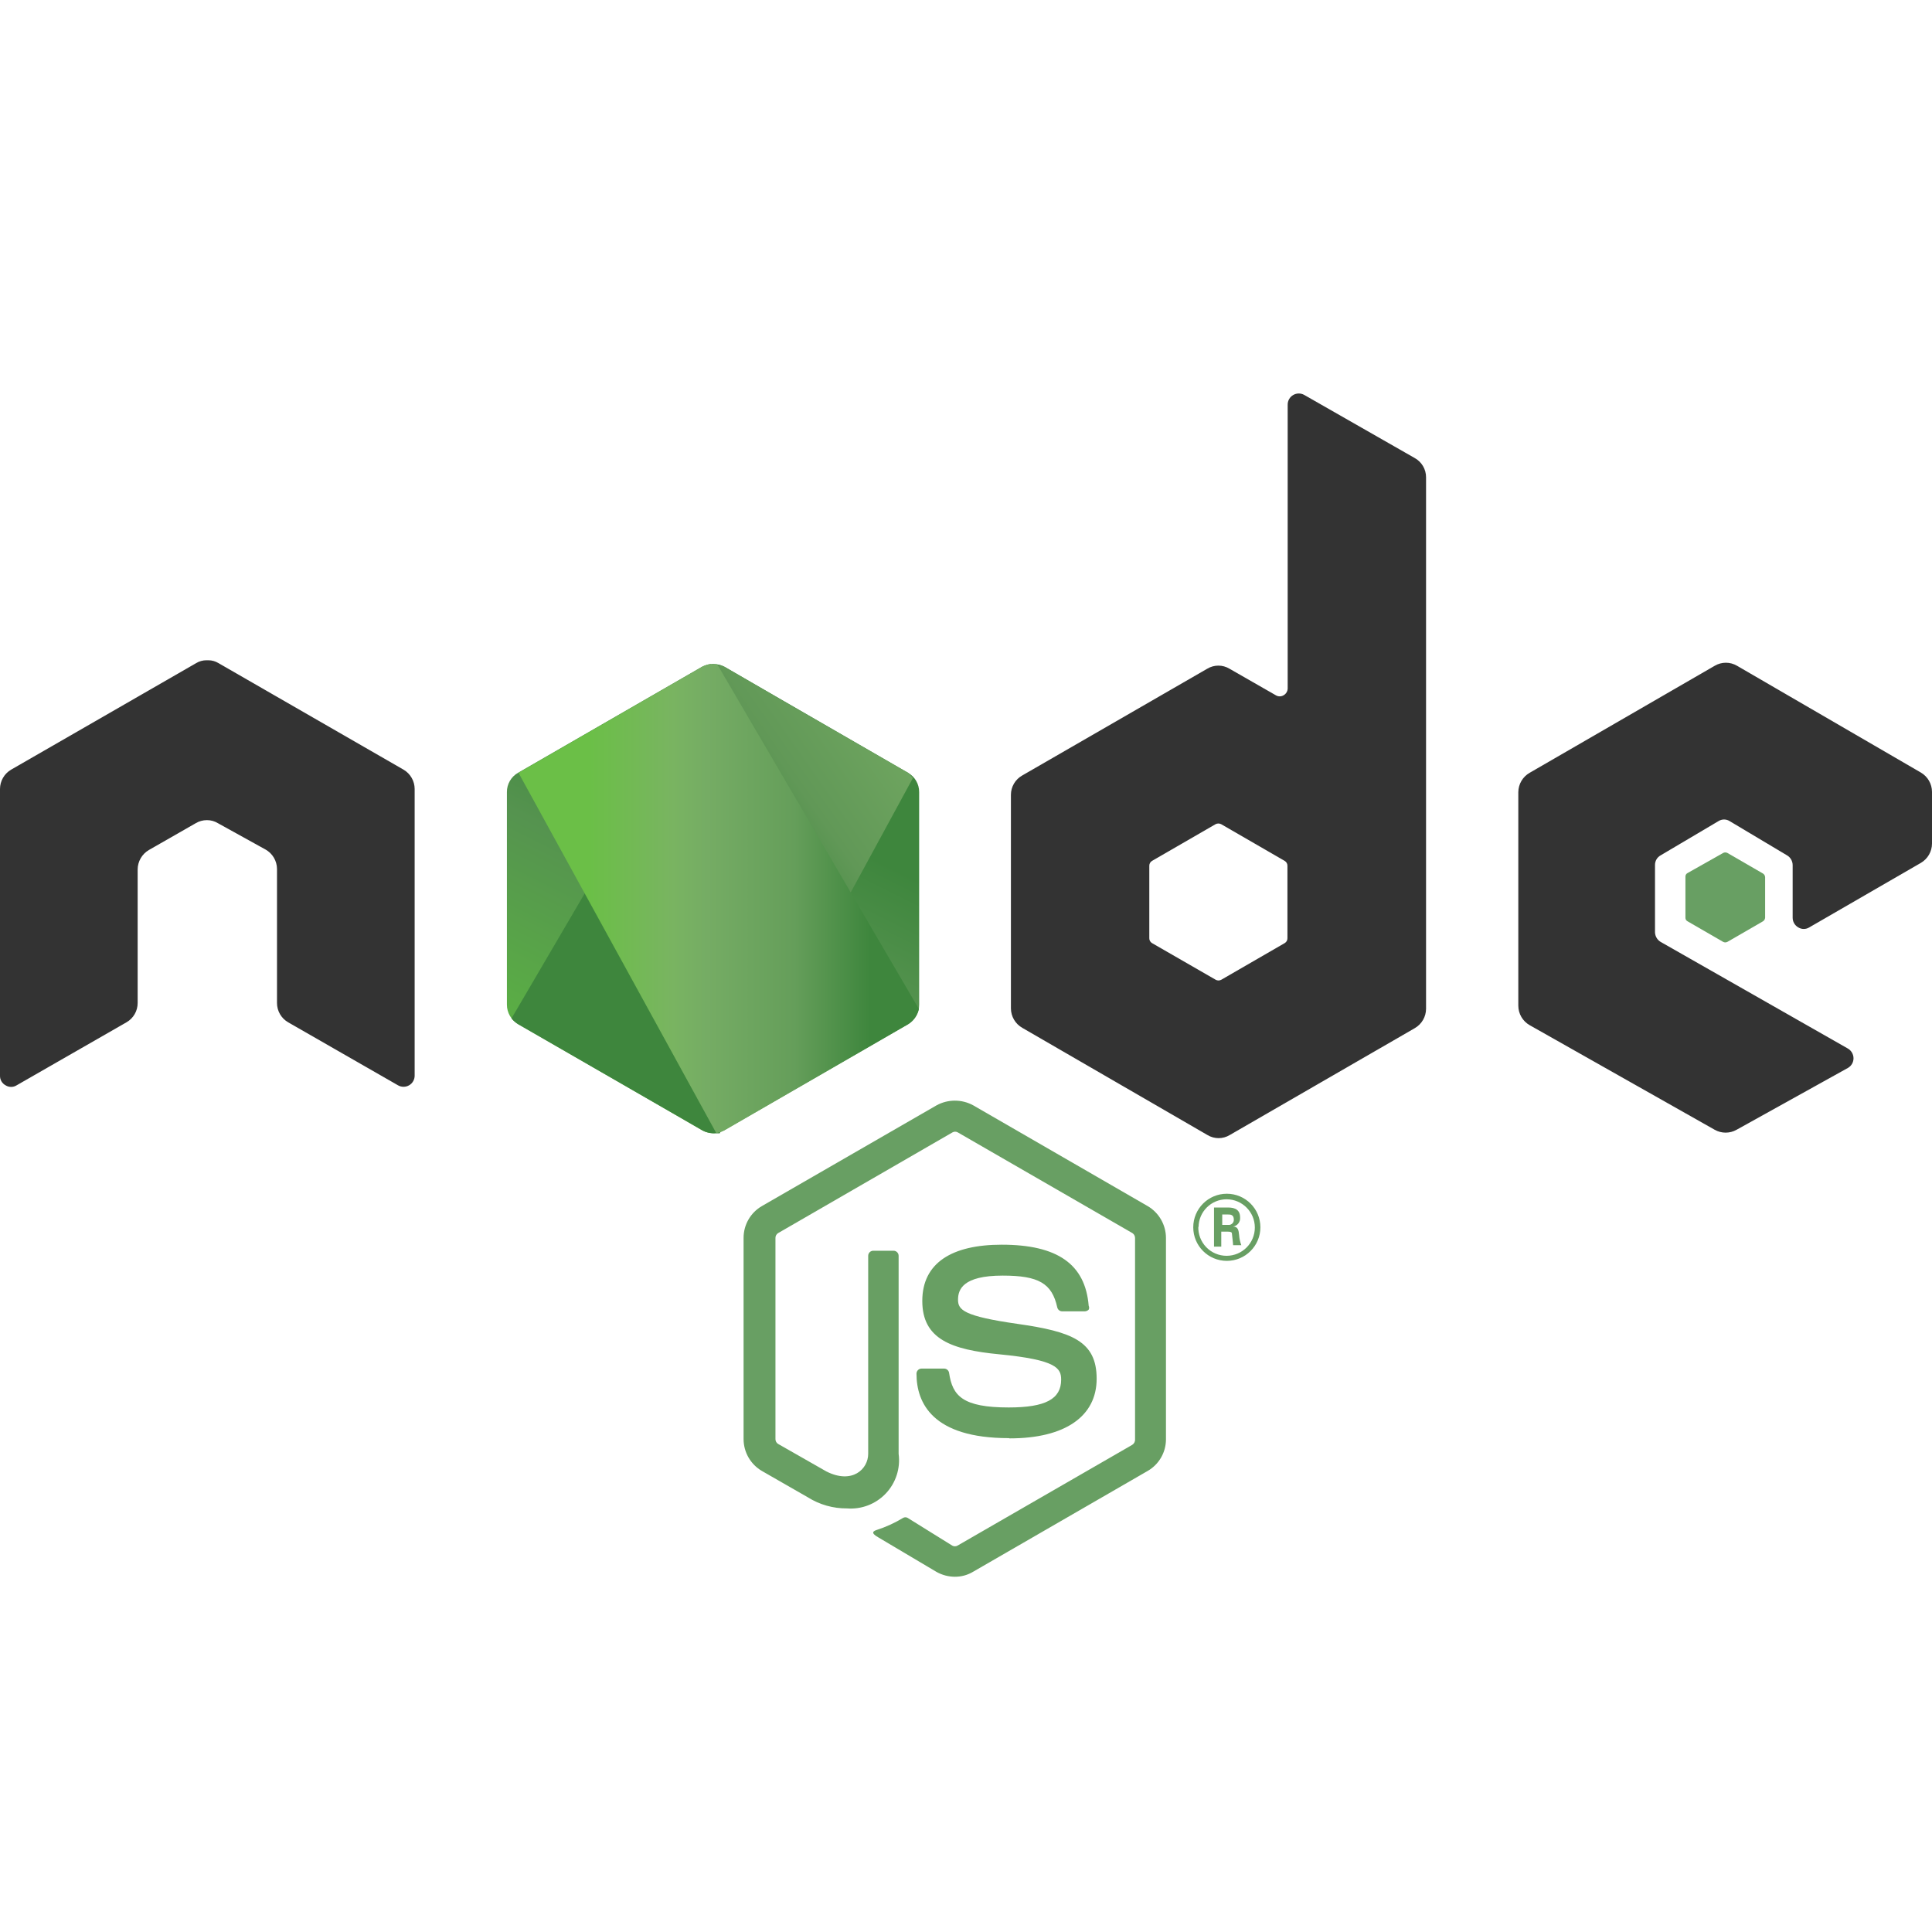
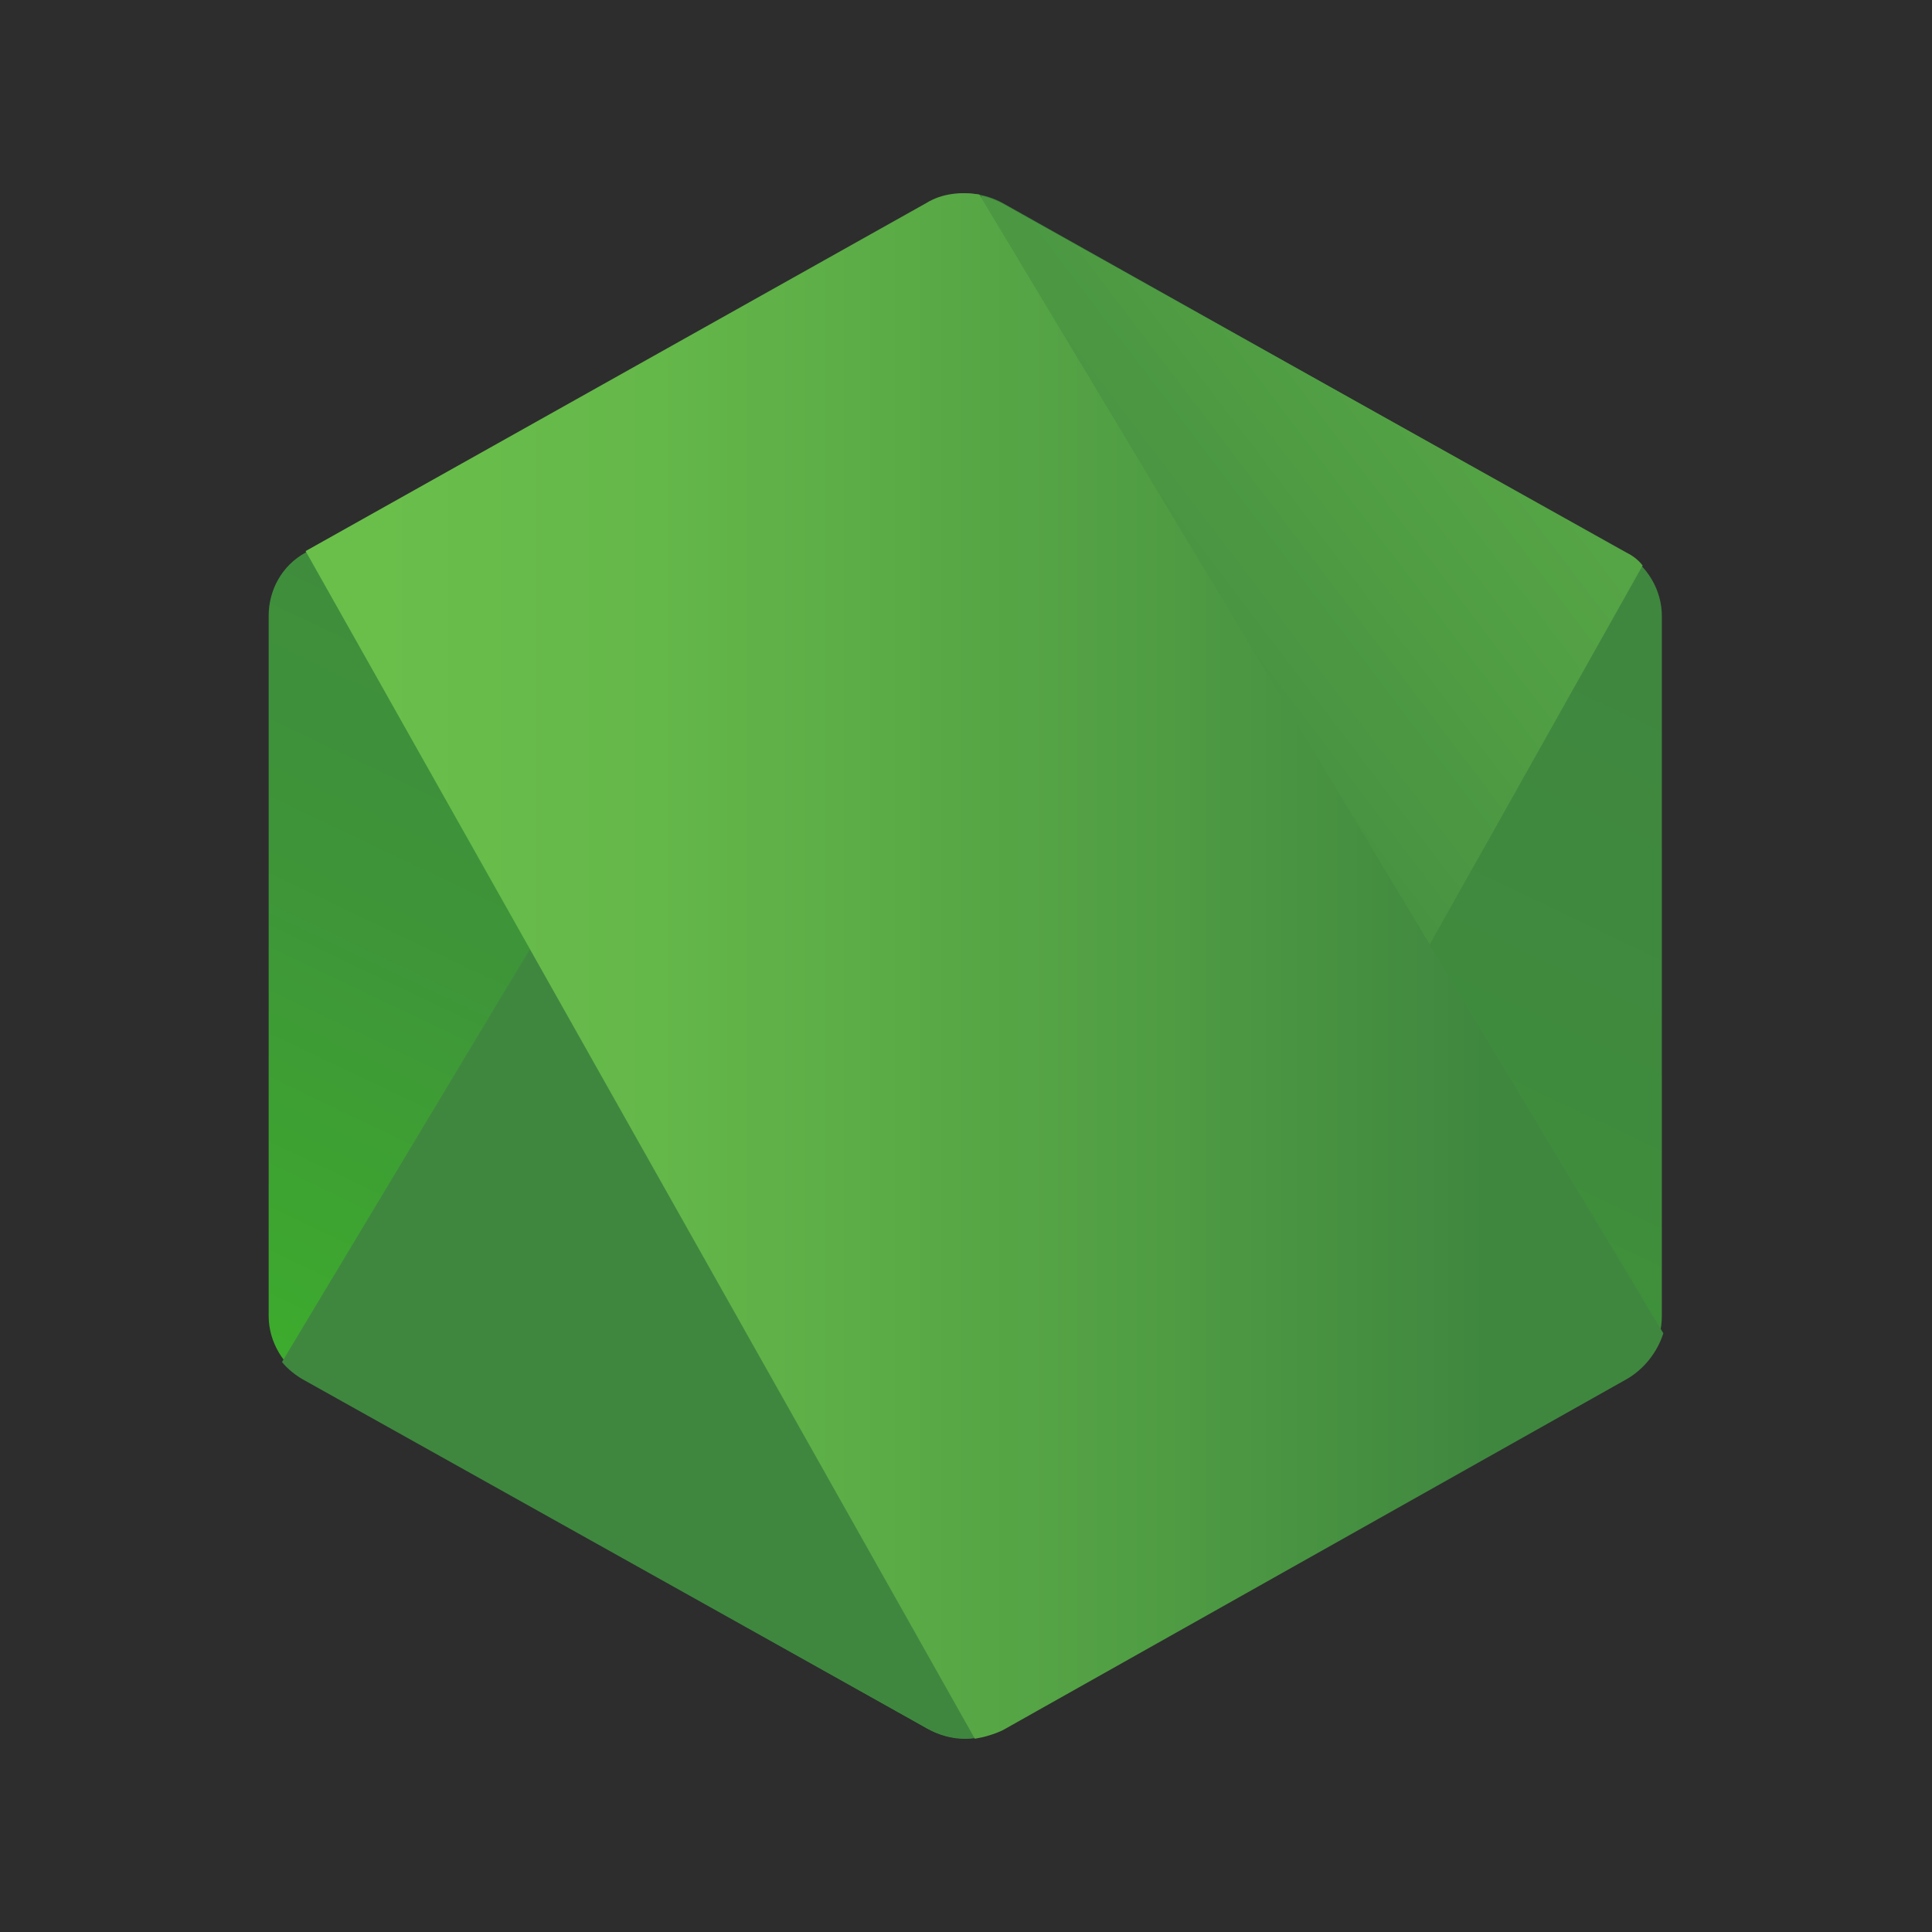
<svg xmlns="http://www.w3.org/2000/svg" viewBox="0 0 80 80">
-   <defs>
-     <linearGradient id="b" x1="52.12" y1="-20.93" x2="52.33" y2="-20.93" gradientTransform="scale(-115.3 115.3) rotate(63.888 8.938 -52.387)" gradientUnits="userSpaceOnUse">
-       <stop offset=".3" stop-color="#3e863d" />
-       <stop offset=".5" stop-color="#55934f" />
-       <stop offset=".8" stop-color="#5aad45" />
-     </linearGradient>
-     <linearGradient id="d" x1="49.97" y1="-18.11" x2="50.11" y2="-18.11" gradientTransform="scale(177.06 -177.06) rotate(36.459 -2.07 -84.87)" gradientUnits="userSpaceOnUse">
-       <stop offset=".57" stop-color="#3e863d" />
-       <stop offset=".72" stop-color="#619857" />
-       <stop offset="1" stop-color="#76ac64" />
-     </linearGradient>
-     <linearGradient id="f" x1="49.6" y1="-18.86" x2="49.72" y2="-18.86" gradientTransform="matrix(129.89 0 0 -129.89 -6420.6 -2412.71)" gradientUnits="userSpaceOnUse">
-       <stop offset=".16" stop-color="#6bbf47" />
-       <stop offset=".38" stop-color="#79b461" />
-       <stop offset=".47" stop-color="#75ac64" />
-       <stop offset=".7" stop-color="#659e5a" />
-       <stop offset=".9" stop-color="#3e863d" />
-     </linearGradient>
-     <clipPath id="a">
-       <path class="a" d="M29.07 27.61 21.45 32a.91.91 0 0 0-.46.8v8.8a.92.92 0 0 0 .46.8l7.62 4.4a.94.94 0 0 0 .92 0l7.62-4.4a.93.93 0 0 0 .45-.8v-8.8a.91.91 0 0 0-.46-.8L30 27.61a1 1 0 0 0-.93 0" />
-     </clipPath>
-     <clipPath id="c">
-       <path class="a" d="M21.18 42.17a1.05 1.05 0 0 0 .27.24L28 46.18l1.09.63a1 1 0 0 0 .53.12h.18l8-14.71a.92.92 0 0 0-.2-.22l-5-2.88-2.6-1.51a1.17 1.17 0 0 0-.24-.09z" />
-     </clipPath>
-     <clipPath id="e">
-       <path class="a" d="M29.43 27.49a1.18 1.18 0 0 0-.36.12L21.47 32l8.19 14.92a1.17 1.17 0 0 0 .33-.11l7.62-4.4a1 1 0 0 0 .44-.63L29.7 27.51h-.26" />
-     </clipPath>
-     <style>.a{fill:none}.b{fill:#689f63}</style>
-   </defs>
-   <path class="b" d="M39.54 65.29a1.57 1.57 0 0 1-.76-.2l-2.41-1.43c-.36-.2-.18-.27-.06-.31a5.19 5.19 0 0 0 1.09-.5.19.19 0 0 1 .18 0L39.43 64a.22.22 0 0 0 .22 0l7.23-4.17a.25.25 0 0 0 .12-.23v-8.34a.24.24 0 0 0-.11-.2l-7.23-4.17a.22.22 0 0 0-.22 0l-7.22 4.17a.23.23 0 0 0-.11.2v8.33a.23.23 0 0 0 .11.2l2 1.14c1.07.54 1.73-.1 1.73-.73V52a.21.21 0 0 1 .21-.21H37a.21.21 0 0 1 .21.21v8.2a2 2 0 0 1-2.14 2.26 3 3 0 0 1-1.62-.46l-1.9-1.09a1.53 1.53 0 0 1-.76-1.32v-8.33a1.52 1.52 0 0 1 .76-1.32l7.23-4.17a1.58 1.58 0 0 1 1.52 0l7.22 4.17a1.53 1.53 0 0 1 .76 1.32v8.34a1.51 1.51 0 0 1-.76 1.31l-7.22 4.17a1.45 1.45 0 0 1-.76.21" />
-   <path class="b" d="M41.77 59.55c-3.16 0-3.82-1.46-3.82-2.67a.21.21 0 0 1 .21-.21h.93a.21.21 0 0 1 .21.18c.14.95.56 1.43 2.47 1.43 1.52 0 2.17-.35 2.17-1.15 0-.47-.18-.82-2.55-1.05-2-.19-3.2-.63-3.2-2.21s1.23-2.33 3.29-2.33c2.31 0 3.46.81 3.6 2.53a.18.18 0 0 1 0 .16.24.24 0 0 1-.16.07h-.94a.21.21 0 0 1-.2-.16c-.22-1-.77-1.32-2.26-1.32-1.66 0-1.85.58-1.85 1s.23.68 2.47 1 3.27.71 3.27 2.27-1.31 2.47-3.6 2.47m8.8-8.84h.24a.21.21 0 0 0 .24-.22c0-.21-.15-.21-.23-.21h-.25zm-.34-.72h.53c.19 0 .55 0 .55.41a.35.35 0 0 1-.29.38c.21 0 .23.16.25.36a1.47 1.47 0 0 0 .09.41h-.34c0-.07-.05-.47-.05-.49S51 51 50.84 51h-.27v.62h-.3zm-.65.78A1.17 1.17 0 0 0 50.79 52a1.17 1.17 0 1 0 0-2.34 1.16 1.16 0 0 0-1.16 1.16m2.56 0a1.39 1.39 0 1 1-1.39-1.39 1.39 1.39 0 0 1 1.39 1.39" />
-   <path d="M17.17 32.67a.93.93 0 0 0-.46-.8l-7.66-4.41a.81.81 0 0 0-.42-.12h-.08a.82.82 0 0 0-.43.12L.46 31.87a.93.93 0 0 0-.46.8v11.87a.44.44 0 0 0 .23.4.43.43 0 0 0 .46 0l4.55-2.61a.92.92 0 0 0 .46-.8V36a.94.94 0 0 1 .46-.8l1.94-1.11a.9.9 0 0 1 .47-.13.87.87 0 0 1 .46.13L11 35.18a.93.93 0 0 1 .47.8v5.55a.92.92 0 0 0 .46.8l4.55 2.61a.46.46 0 0 0 .69-.4zm36.14 6.18a.23.23 0 0 1-.11.2l-2.63 1.52a.24.24 0 0 1-.23 0l-2.64-1.52a.23.23 0 0 1-.11-.2v-3a.23.23 0 0 1 .11-.2l2.63-1.52a.25.25 0 0 1 .24 0l2.63 1.52a.23.23 0 0 1 .11.2zm.69-22.5a.46.46 0 0 0-.68.41v11.75a.33.33 0 0 1-.17.28.31.31 0 0 1-.32 0l-1.92-1.1a.89.89 0 0 0-.92 0l-7.66 4.42a.92.92 0 0 0-.47.8v8.85a.93.93 0 0 0 .47.8L50 47a.89.89 0 0 0 .92 0l7.67-4.43a.93.93 0 0 0 .46-.8v-22a.91.91 0 0 0-.48-.81zm25.54 19.38a.93.93 0 0 0 .46-.8v-2.14a.93.93 0 0 0-.46-.8l-7.61-4.42a.91.91 0 0 0-.93 0L63.34 32a.93.93 0 0 0-.47.8v8.84a.93.93 0 0 0 .47.81L71 46.78a.92.92 0 0 0 .91 0l4.61-2.56a.46.46 0 0 0 .23-.4.47.47 0 0 0-.23-.4L68.76 39a.48.48 0 0 1-.23-.4v-2.78a.45.45 0 0 1 .23-.4l2.4-1.42a.43.43 0 0 1 .46 0L74 35.42a.47.47 0 0 1 .23.4V38a.46.46 0 0 0 .23.4.43.43 0 0 0 .46 0z" fill-rule="evenodd" fill="#333" />
-   <path d="M71.35 35.32a.19.19 0 0 1 .18 0l1.47.85a.19.19 0 0 1 .09.15V38a.19.19 0 0 1-.09.15l-1.47.85a.19.19 0 0 1-.18 0l-1.47-.85a.16.16 0 0 1-.09-.15v-1.7a.16.16 0 0 1 .09-.15z" fill-rule="evenodd" fill="#689f63" />
-   <g clip-path="url(#a)">
-     <path d="M45.76 31.26 24.29 20.74l-11 22.46 21.47 10.52z" fill="url(#b)" />
-   </g>
-   <g clip-path="url(#c)">
-     <path d="m11.89 34.38 15.16 20.51L47.1 40.08 31.94 19.56z" fill="url(#d)" />
-   </g>
-   <g clip-path="url(#e)">
-     <path d="M21.47 27.49v19.43h16.58V27.49z" fill="url(#f)" />
-   </g>
+   <rect width="100%" height="100%" fill="#2D2D2D" />
+   <path d="M41.529 8.412C40.55 7.876 39.388 7.876 38.409 8.412L12.654 22.88C11.676 23.415 11.125 24.427 11.125 25.499V54.494C11.125 55.566 11.737 56.577 12.654 57.113L38.409 71.581C39.388 72.117 40.55 72.117 41.529 71.581L67.284 57.113C68.263 56.577 68.813 55.566 68.813 54.494V25.499C68.813 24.427 68.201 23.415 67.284 22.88L41.529 8.412Z" fill="url(#paint0_linear_11_2098)" />
+   <path d="M67.345 22.88L41.468 8.412C41.223 8.293 40.917 8.174 40.673 8.114L11.676 56.399C11.92 56.697 12.226 56.935 12.532 57.114L38.409 71.581C39.143 71.998 40 72.117 40.795 71.879L68.018 23.416C67.834 23.177 67.59 22.999 67.345 22.88Z" fill="url(#paint1_linear_11_2098)" />
+   <path d="M67.346 57.113C68.08 56.696 68.631 55.982 68.875 55.208L40.551 8.054C39.817 7.935 39.022 7.995 38.349 8.411L12.655 22.819L40.367 71.997C40.735 71.937 41.163 71.818 41.53 71.64L67.346 57.113Z" fill="url(#paint2_linear_11_2098)" />
+   <linearGradient id="paint0_linear_11_2098" x1="50.458" y1="19.187" x2="28.174" y2="65.897" gradientUnits="userSpaceOnUse">
+     <stop stop-color="#3F873F" />
+     <stop offset="0.33" stop-color="#3F8B3D" />
+     <stop offset="0.637" stop-color="#3E9638" />
+     <stop offset="0.934" stop-color="#3DA92E" />
+     <stop offset="1" stop-color="#3DAE2B" />
+   </linearGradient>
+   <linearGradient id="paint1_linear_11_2098" x1="36.055" y1="43.382" x2="100.132" y2="-5.264" gradientUnits="userSpaceOnUse">
+     <stop offset="0.138" stop-color="#3F873F" />
+     <stop offset="0.402" stop-color="#52A044" />
+     <stop offset="0.713" stop-color="#64B749" />
+     <stop offset="0.908" stop-color="#6ABF4B" />
+   </linearGradient>
+   <linearGradient id="paint2_linear_11_2098" x1="10.182" y1="39.986" x2="69.777" y2="39.986" gradientUnits="userSpaceOnUse">
+     <stop offset="0.092" stop-color="#6ABF4B" />
+     <stop offset="0.287" stop-color="#64B749" />
+     <stop offset="0.598" stop-color="#52A044" />
+     <stop offset="0.862" stop-color="#3F873F" />
+   </linearGradient>
</svg>
